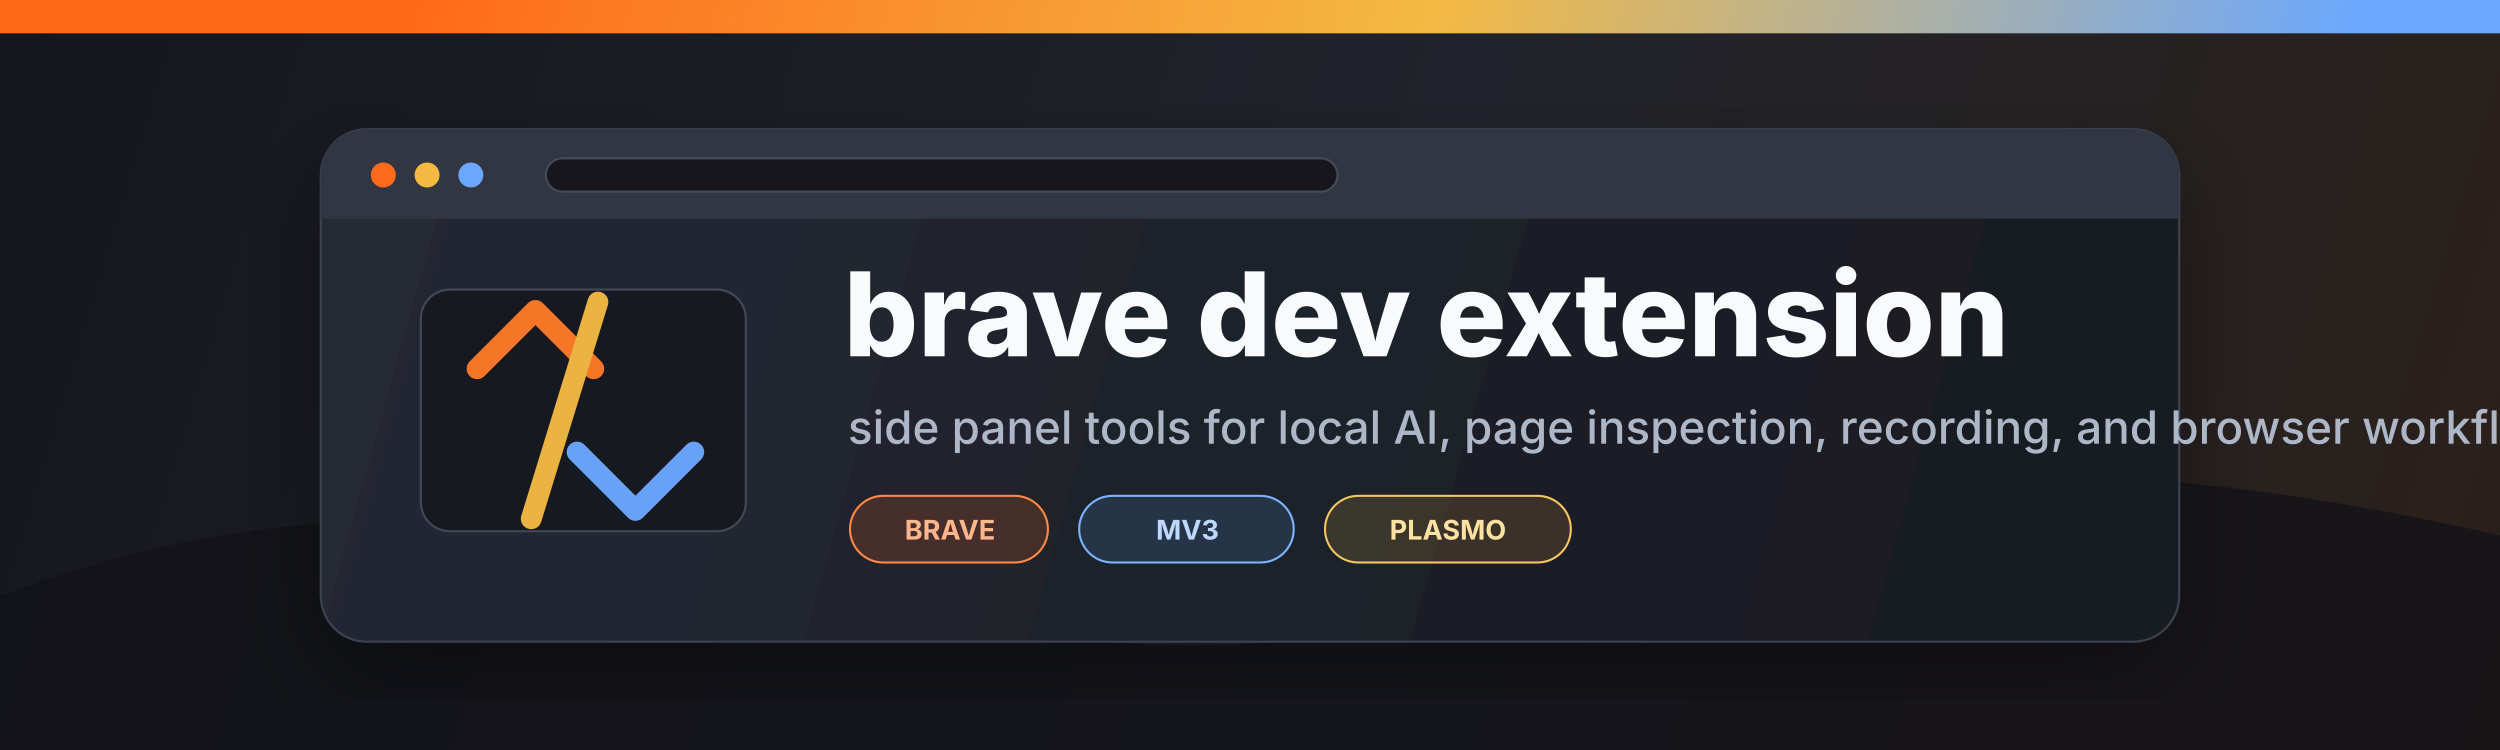
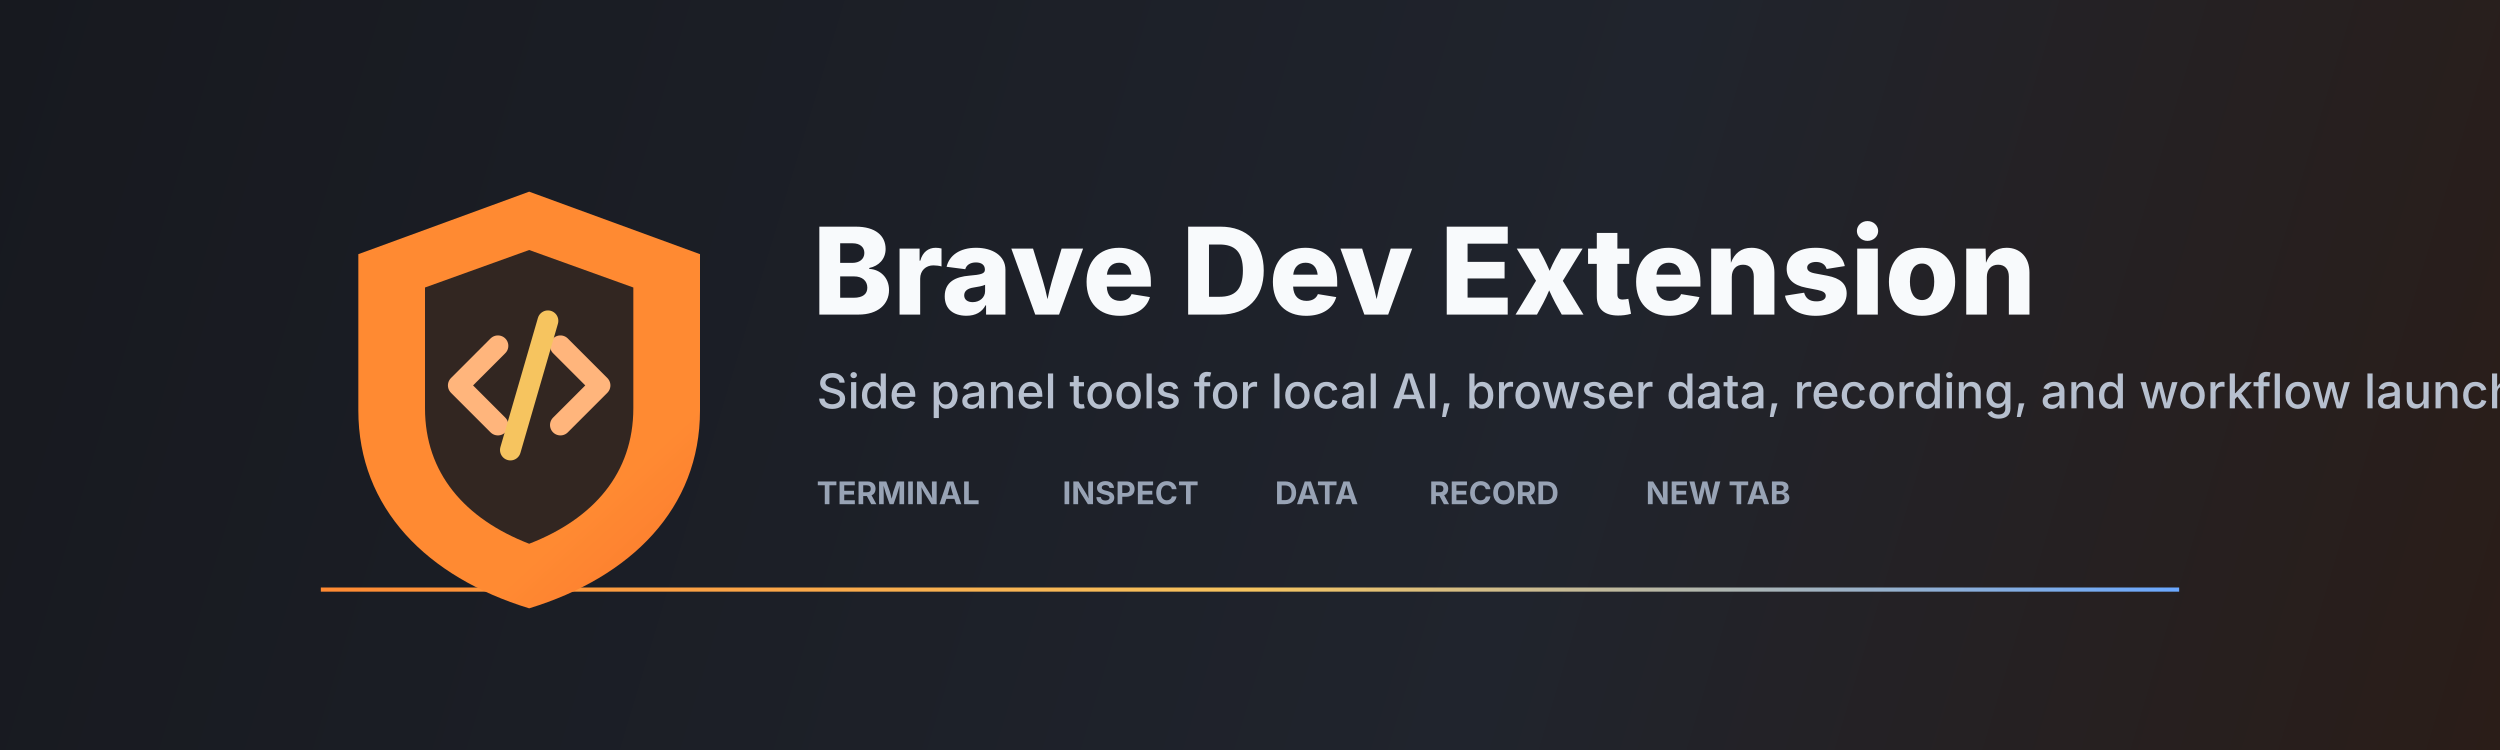
<svg xmlns="http://www.w3.org/2000/svg" width="1200" height="360" viewBox="0 0 1200 360" fill="none" role="img" aria-labelledby="title desc">
  <defs>
-     <linearGradient id="bg" x1="0" y1="0" x2="1200" y2="360" gradientUnits="userSpaceOnUse">
-       <stop offset="0" stop-color="#16171d" />
-       <stop offset="0.55" stop-color="#20232b" />
-       <stop offset="1" stop-color="#2b201a" />
+     <linearGradient id="background" x1="0" y1="0" x2="1200" y2="360" gradientUnits="userSpaceOnUse">
+       <stop offset="0" stop-color="#17191f" />
+       <stop offset="0.62" stop-color="#20242d" />
+       <stop offset="1" stop-color="#2a1d18" />
    </linearGradient>
-     <linearGradient id="accent" x1="187" y1="48" x2="1044" y2="309" gradientUnits="userSpaceOnUse">
-       <stop offset="0" stop-color="#ff6a1a" />
-       <stop offset="0.52" stop-color="#f4b942" />
+     <linearGradient id="mark" x1="178" y1="91" x2="338" y2="266" gradientUnits="userSpaceOnUse">
+       <stop offset="0" stop-color="#ff8a32" />
+       <stop offset="1" stop-color="#f04b23" />
+     </linearGradient>
+     <linearGradient id="line" x1="154" y1="284" x2="1046" y2="284" gradientUnits="userSpaceOnUse">
+       <stop offset="0" stop-color="#ff8a32" />
+       <stop offset="0.5" stop-color="#f6c45f" />
      <stop offset="1" stop-color="#6aa8ff" />
    </linearGradient>
-     <linearGradient id="panel" x1="185" y1="89" x2="995" y2="315" gradientUnits="userSpaceOnUse">
-       <stop offset="0" stop-color="#252934" />
-       <stop offset="1" stop-color="#181a21" />
-     </linearGradient>
-     <filter id="shadow" x="120" y="34" width="960" height="302" filterUnits="userSpaceOnUse" color-interpolation-filters="sRGB">
-       <feDropShadow dx="0" dy="18" stdDeviation="24" flood-color="#000000" flood-opacity="0.34" />
-     </filter>
  </defs>
-   <rect width="1200" height="360" rx="0" fill="url(#bg)" />
-   <path d="M0 286C132 237 230 245 340 272C472 304 591 333 726 282C841 239 949 200 1200 257V360H0V286Z" fill="#101116" opacity="0.72" />
-   <path d="M0 0H1200V16H0V0Z" fill="url(#accent)" />
-   <g filter="url(#shadow)">
-     <rect x="154" y="62" width="892" height="246" rx="22" fill="url(#panel)" stroke="#3d4350" />
-     <rect x="154" y="62" width="892" height="42" rx="22" fill="#303542" />
-     <path d="M154 86C154 72.745 164.745 62 178 62H1022C1035.25 62 1046 72.745 1046 86V105H154V86Z" fill="#303542" />
-     <circle cx="184" cy="84" r="6" fill="#ff6a1a" />
-     <circle cx="205" cy="84" r="6" fill="#f4b942" />
-     <circle cx="226" cy="84" r="6" fill="#6aa8ff" />
-     <rect x="262" y="76" width="380" height="16" rx="8" fill="#17191f" stroke="#444b59" />
+   <rect width="1200" height="360" fill="url(#background)" />
+   <rect x="154" y="282" width="892" height="2" fill="url(#line)" />
+   <g transform="translate(172 92)">
+     <path d="M82 0L164 30V105C164 152 131 185 82 200C33 185 0 152 0 105V30L82 0Z" fill="url(#mark)" />
+     <path d="M82 28L132 46V104C132 135 113 157 82 169C51 157 32 135 32 104V46L82 28Z" fill="#17191f" fill-opacity="0.88" />
+     <path d="M67 74L48 93L67 112" stroke="#ffb57c" stroke-width="10" stroke-linecap="round" stroke-linejoin="round" />
+     <path d="M97 74L116 93L97 112" stroke="#ffb57c" stroke-width="10" stroke-linecap="round" stroke-linejoin="round" />
+     <path d="M91 62L73 124" stroke="#f6c45f" stroke-width="10" stroke-linecap="round" />
  </g>
-   <g opacity="0.96">
-     <rect x="202" y="139" width="156" height="116" rx="14" fill="#17191f" stroke="#444b59" />
-     <path d="M229 177L257 149L285 177" stroke="#ff7a27" stroke-width="10" stroke-linecap="round" stroke-linejoin="round" />
-     <path d="M333 217L305 245L277 217" stroke="#6aa8ff" stroke-width="10" stroke-linecap="round" stroke-linejoin="round" />
-     <path d="M287 145L255 249" stroke="#f4b942" stroke-width="10" stroke-linecap="round" />
-   </g>
-   <g>
-     <text x="405" y="171" fill="#f8fafc" font-family="Inter, ui-sans-serif, system-ui, -apple-system, BlinkMacSystemFont, Segoe UI, sans-serif" font-size="56" font-weight="800" letter-spacing="0">brave dev extension</text>
-     <text x="407" y="213" fill="#aeb7c7" font-family="Inter, ui-sans-serif, system-ui, -apple-system, BlinkMacSystemFont, Segoe UI, sans-serif" font-size="22" font-weight="500" letter-spacing="0">side panel tools for local AI, page inspection, recording, and browser workflows</text>
-   </g>
-   <g transform="translate(408 238)">
-     <rect x="0" y="0" width="95" height="32" rx="16" fill="#ff6a1a" fill-opacity="0.16" stroke="#ff8a45" />
-     <text x="48" y="21" text-anchor="middle" fill="#ffb68a" font-family="Inter, ui-sans-serif, system-ui, sans-serif" font-size="13" font-weight="700">BRAVE</text>
-     <rect x="110" y="0" width="103" height="32" rx="16" fill="#6aa8ff" fill-opacity="0.14" stroke="#7fb5ff" />
-     <text x="162" y="21" text-anchor="middle" fill="#bdd7ff" font-family="Inter, ui-sans-serif, system-ui, sans-serif" font-size="13" font-weight="700">MV3</text>
-     <rect x="228" y="0" width="118" height="32" rx="16" fill="#f4b942" fill-opacity="0.14" stroke="#f6c65f" />
-     <text x="287" y="21" text-anchor="middle" fill="#ffe2a2" font-family="Inter, ui-sans-serif, system-ui, sans-serif" font-size="13" font-weight="700">PLASMO</text>
+   <text x="390" y="151" fill="#f8fafc" font-family="Inter, ui-sans-serif, system-ui, -apple-system, BlinkMacSystemFont, Segoe UI, sans-serif" font-size="58" font-weight="800" letter-spacing="0">Brave Dev Extension</text>
+   <text x="392" y="196" fill="#b7c0cf" font-family="Inter, ui-sans-serif, system-ui, -apple-system, BlinkMacSystemFont, Segoe UI, sans-serif" font-size="23" font-weight="500" letter-spacing="0">Side panel tools for local AI, browser data, recording, and workflow launch</text>
+   <g fill="#98a3b5" font-family="Inter, ui-sans-serif, system-ui, sans-serif" font-size="15" font-weight="700" letter-spacing="0">
+     <text x="392" y="242">TERMINAL</text>
+     <text x="510" y="242">INSPECT</text>
+     <text x="612" y="242">DATA</text>
+     <text x="686" y="242">RECORD</text>
+     <text x="790" y="242">NEW TAB</text>
  </g>
</svg>
